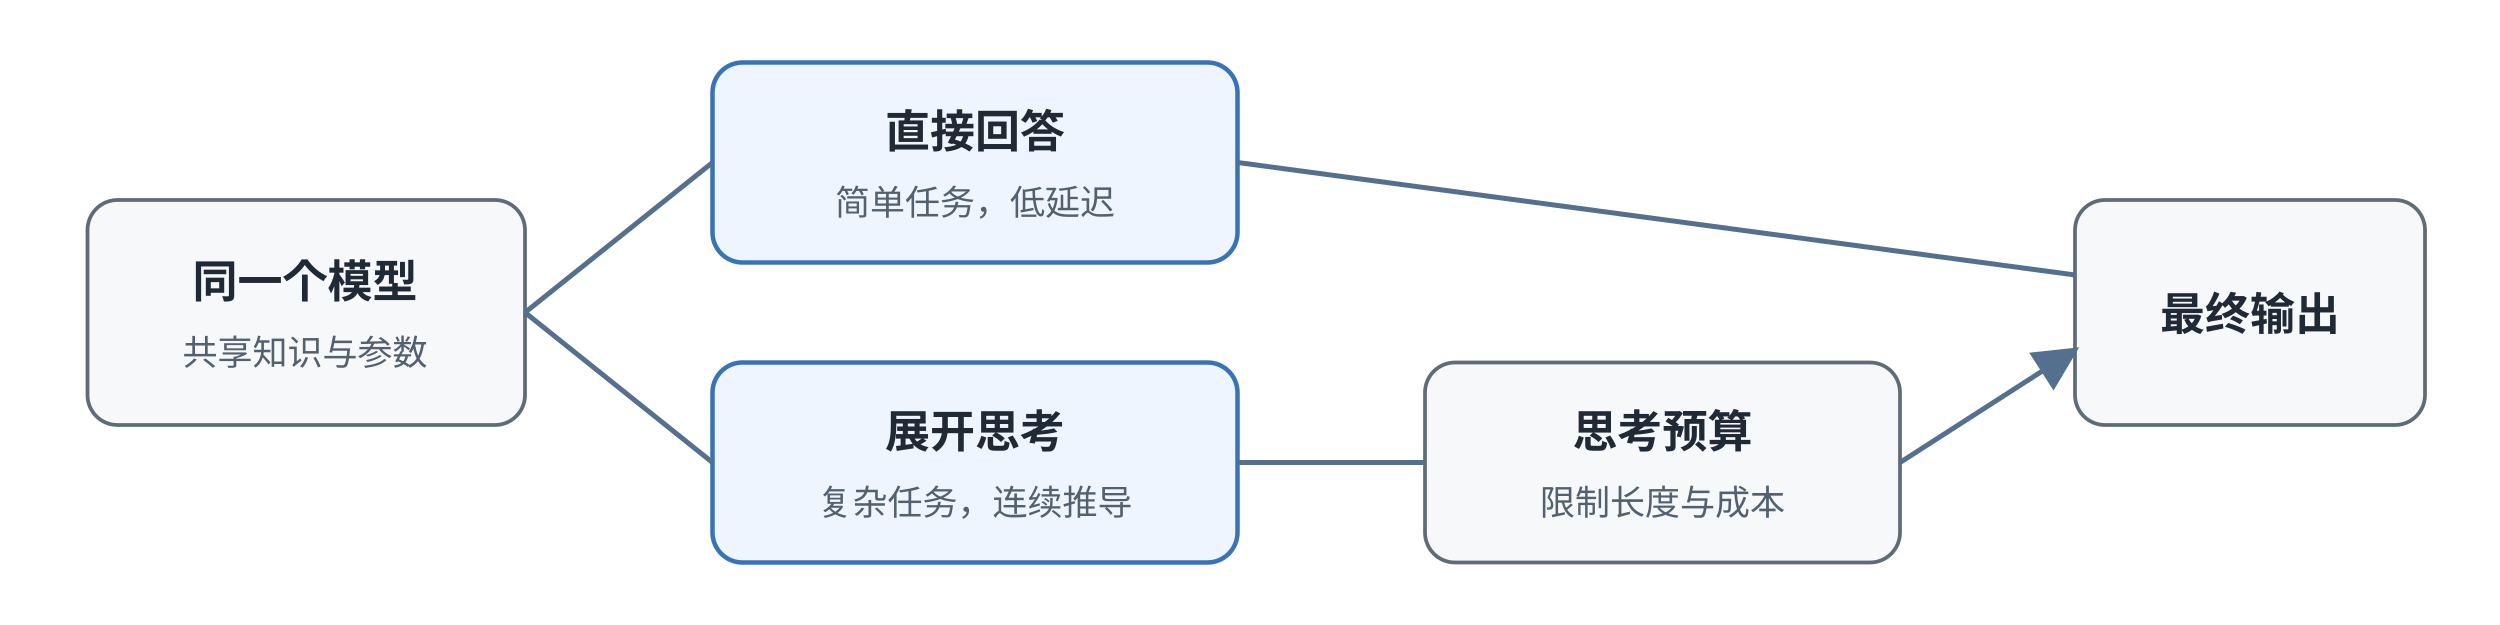
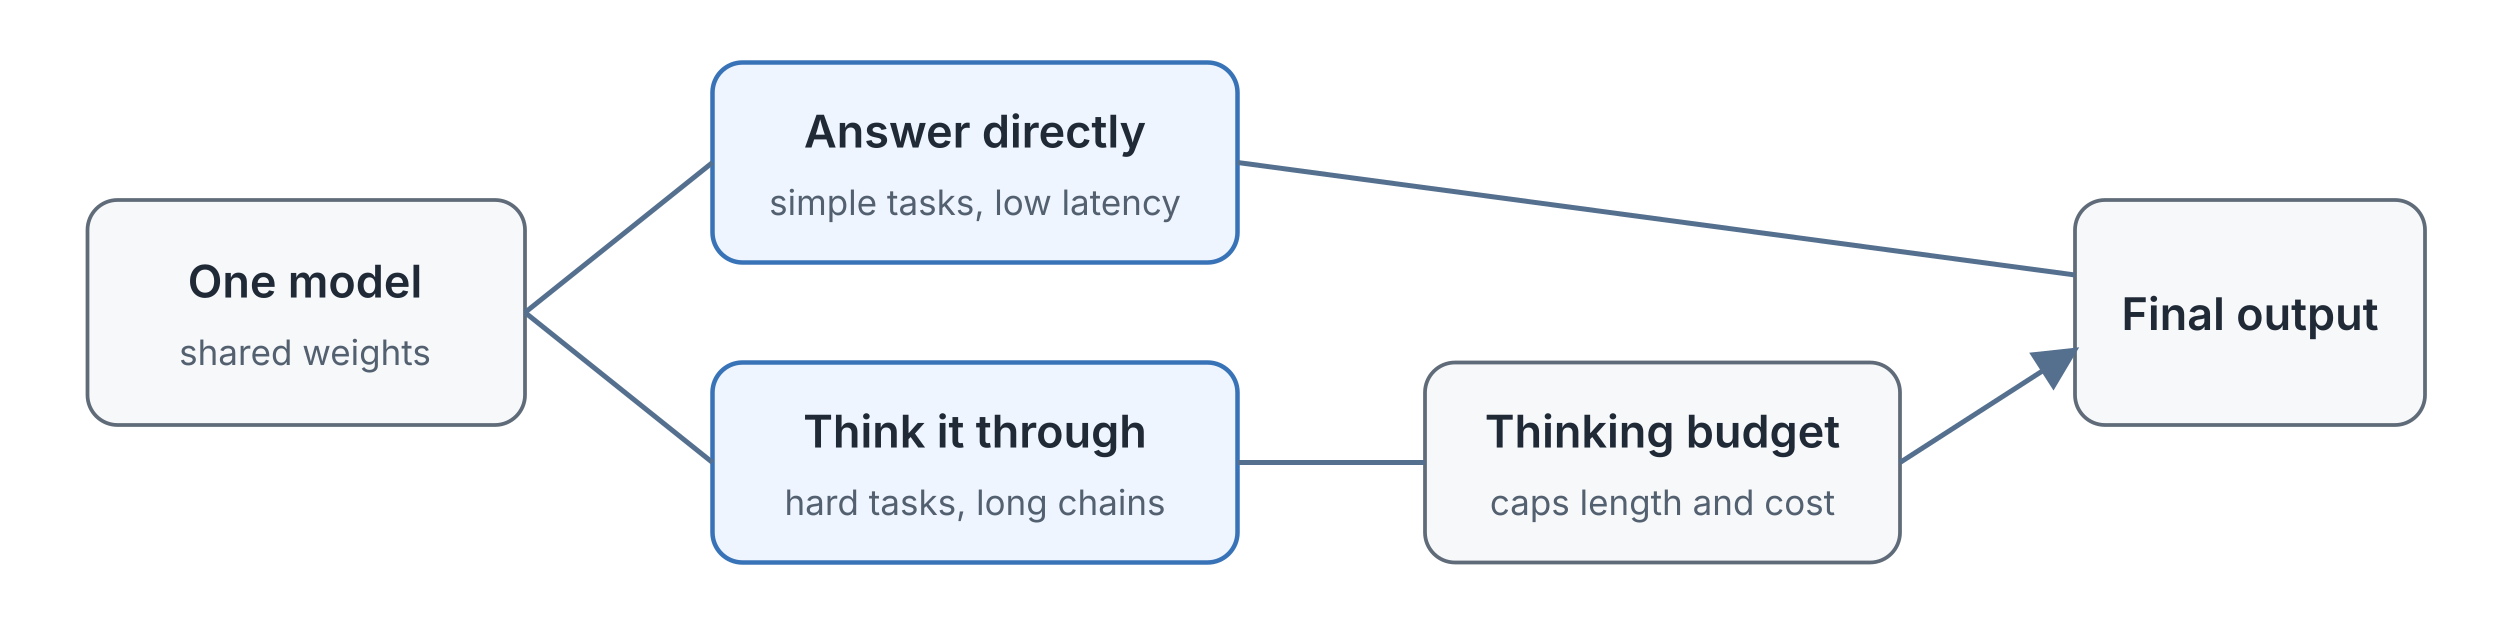
<svg xmlns="http://www.w3.org/2000/svg" width="1000" height="250" viewBox="0 0 1000 250" role="img" aria-labelledby="t d">
  <defs>
    <marker id="a" markerWidth="9" markerHeight="9" refX="8" refY="4.5" orient="auto">
      <path d="M0 0 9 4.5 0 9Z" fill="#55708f" />
    </marker>
-     <style>.b{fill:#f7f8fa;stroke:#5f6b78;stroke-width:1.5}.c{fill:#eef5ff;stroke:#3973b7;stroke-width:1.8}.t{font:600 18px 'Songti SC',serif;fill:#202936}.s{font:14px 'Songti SC',serif;fill:#53606f}.a{stroke:#55708f;stroke-width:2;fill:none;marker-end:url(#a)}</style>
+     <style>.b{fill:#f7f8fa;stroke:#5f6b78;stroke-width:1.5}.c{fill:#eef5ff;stroke:#3973b7;stroke-width:1.8}.t{font:600 18px Inter,Helvetica,Arial,sans-serif;fill:#202936}.s{font:14px Inter,Helvetica,Arial,sans-serif;fill:#53606f}.a{stroke:#55708f;stroke-width:2;fill:none;marker-end:url(#a)}</style>
  </defs>
  <rect x="35" y="80" width="175" height="90" rx="12" class="b" />
-   <text x="122" y="119" text-anchor="middle" class="t">同一个模型</text>
-   <text x="122" y="146" text-anchor="middle" class="s">共享知识与参数</text>
+   <text x="122" y="119" text-anchor="middle" class="t">One model</text>
+   <text x="122" y="146" text-anchor="middle" class="s">shared weights</text>
  <rect x="285" y="25" width="210" height="80" rx="12" class="c" />
-   <text x="390" y="59" text-anchor="middle" class="t">直接回答</text>
-   <text x="390" y="86" text-anchor="middle" class="s">简单任务，低延迟</text>
+   <text x="390" y="59" text-anchor="middle" class="t">Answer directly</text>
+   <text x="390" y="86" text-anchor="middle" class="s">simple tasks, low latency</text>
  <rect x="285" y="145" width="210" height="80" rx="12" class="c" />
-   <text x="390" y="179" text-anchor="middle" class="t">展开思考</text>
-   <text x="390" y="206" text-anchor="middle" class="s">复杂任务，连续推导</text>
+   <text x="390" y="179" text-anchor="middle" class="t">Think it through</text>
+   <text x="390" y="206" text-anchor="middle" class="s">hard tasks, long chains</text>
  <rect x="570" y="145" width="190" height="80" rx="12" class="b" />
-   <text x="665" y="179" text-anchor="middle" class="t">思考预算</text>
-   <text x="665" y="206" text-anchor="middle" class="s">限制长度与成本</text>
+   <text x="665" y="179" text-anchor="middle" class="t">Thinking budget</text>
+   <text x="665" y="206" text-anchor="middle" class="s">caps length and cost</text>
  <rect x="830" y="80" width="140" height="90" rx="12" class="b" />
-   <text x="900" y="132" text-anchor="middle" class="t">最终输出</text>
+   <text x="900" y="132" text-anchor="middle" class="t">Final output</text>
  <path d="M210 125 285 65M210 125 285 185M495 65 830 110M495 185H570M760 185 830 140" class="a" />
</svg>
